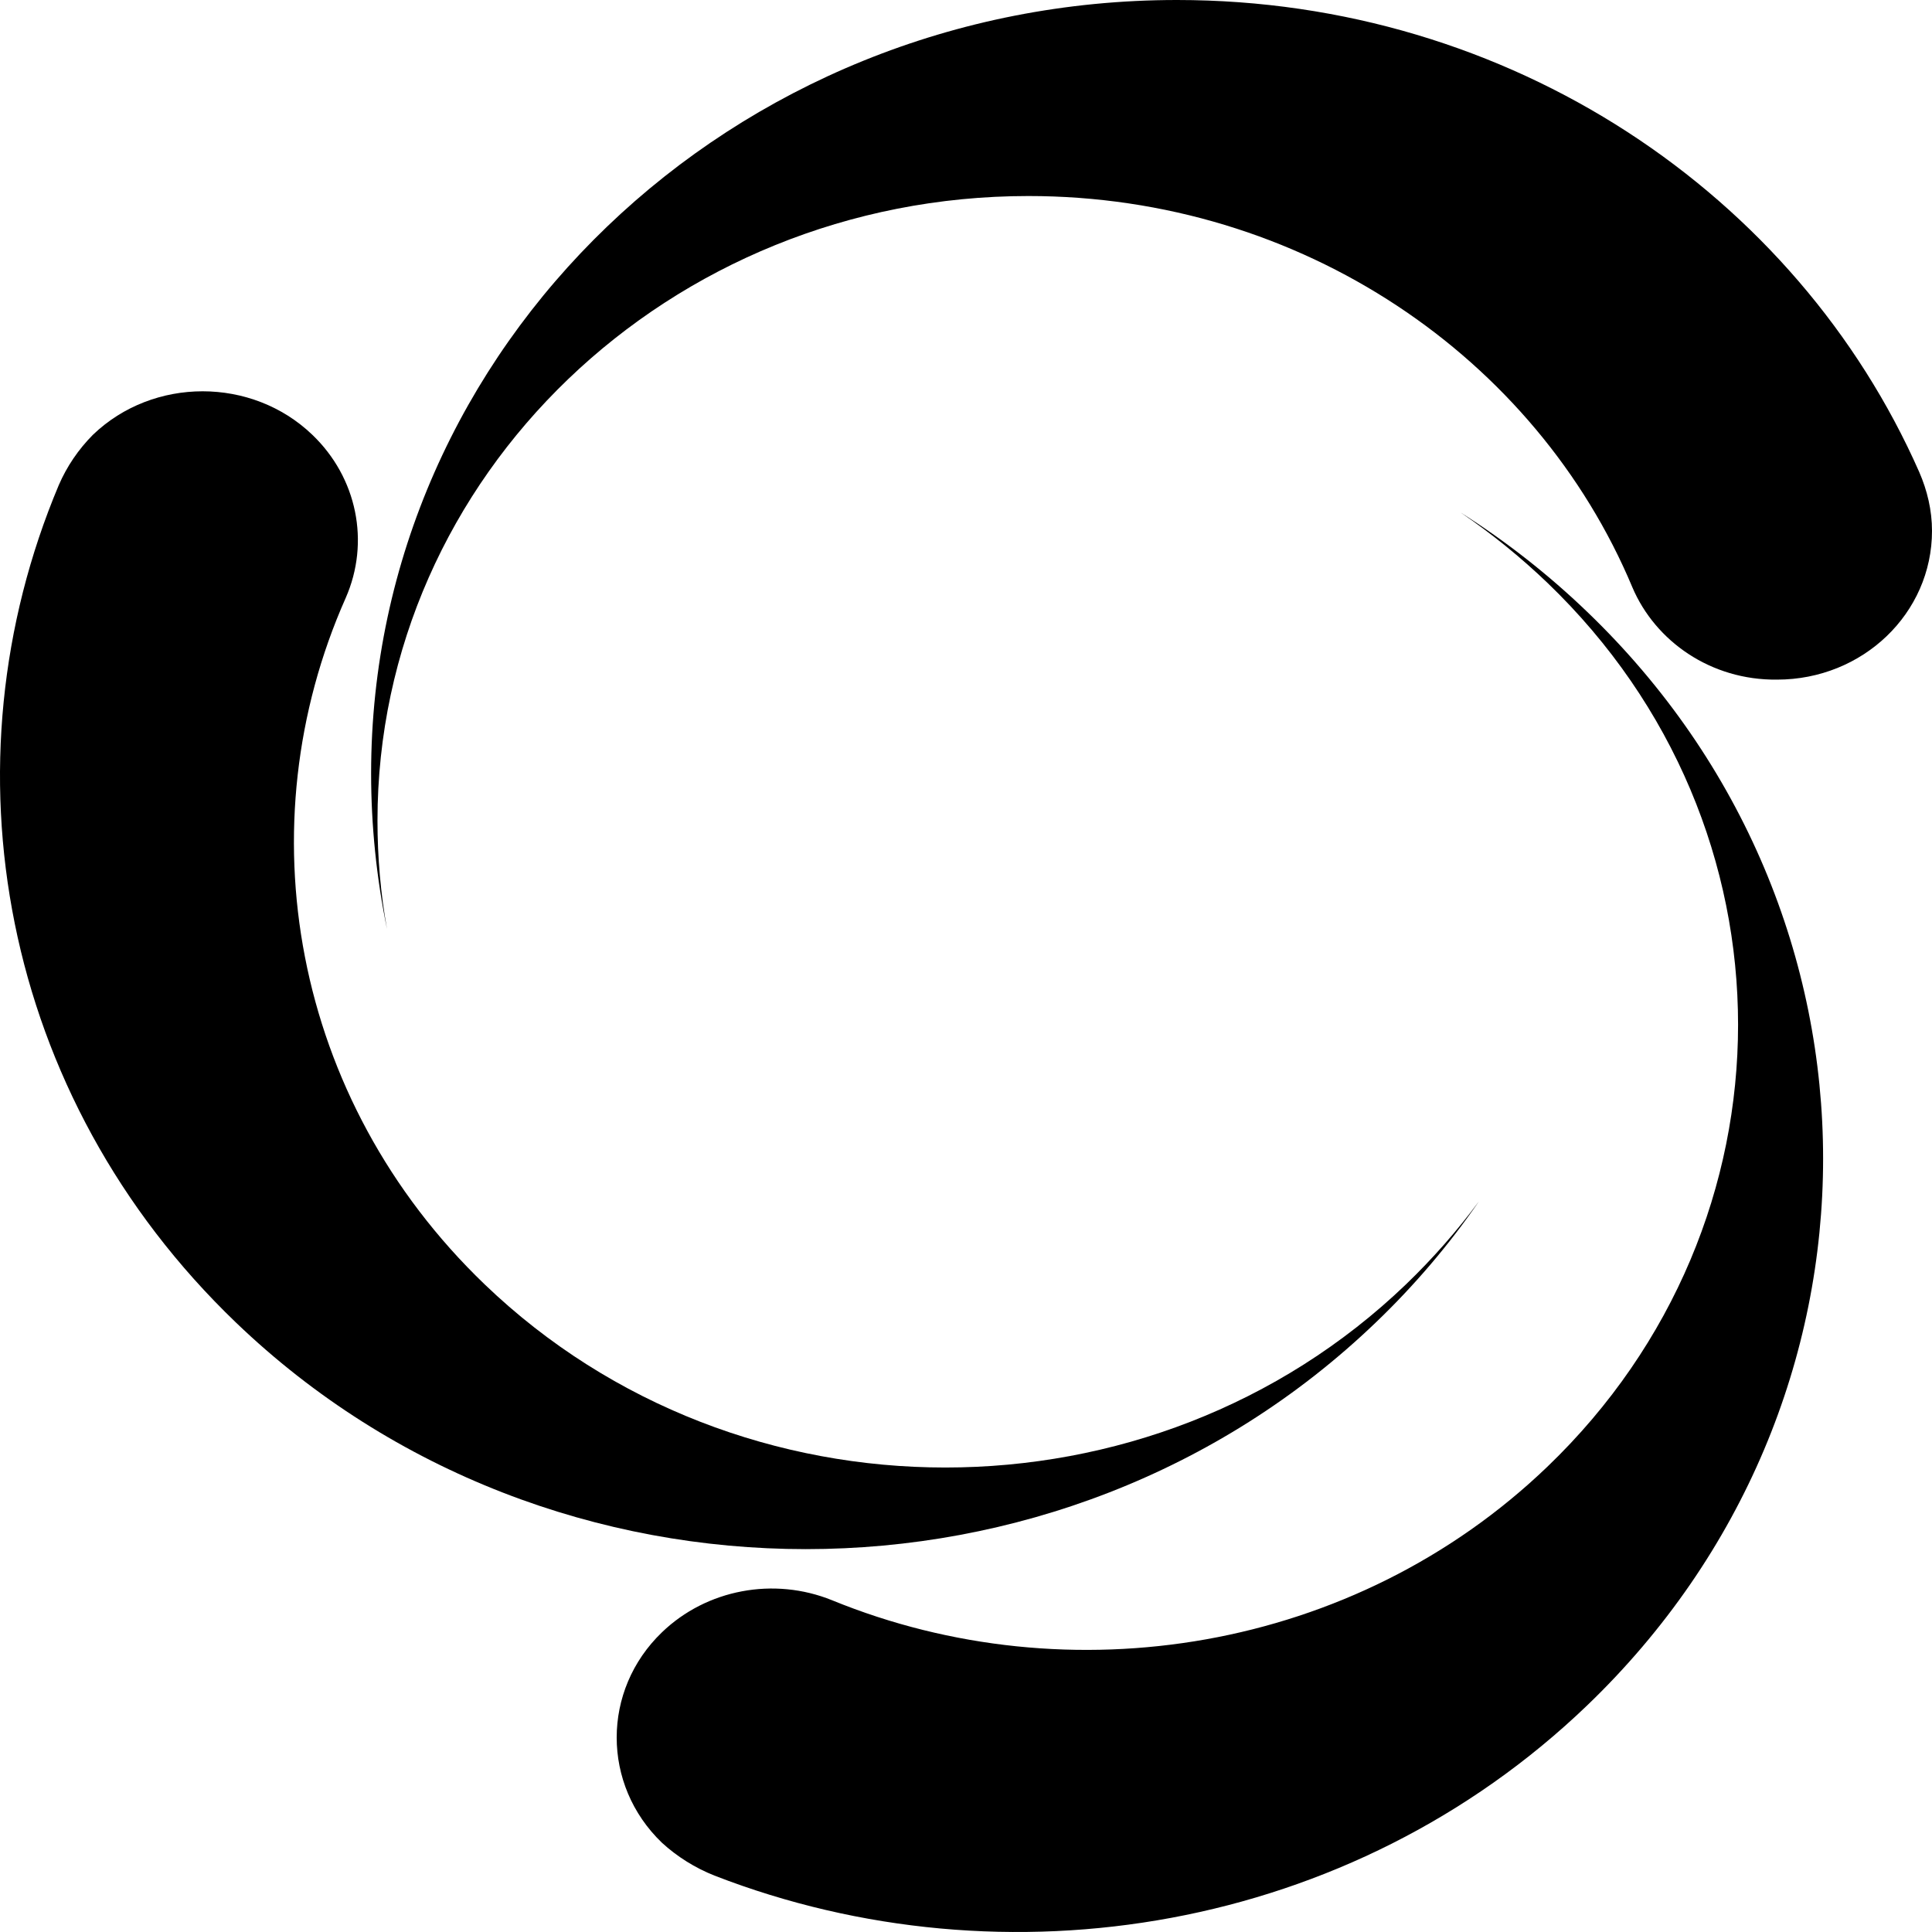
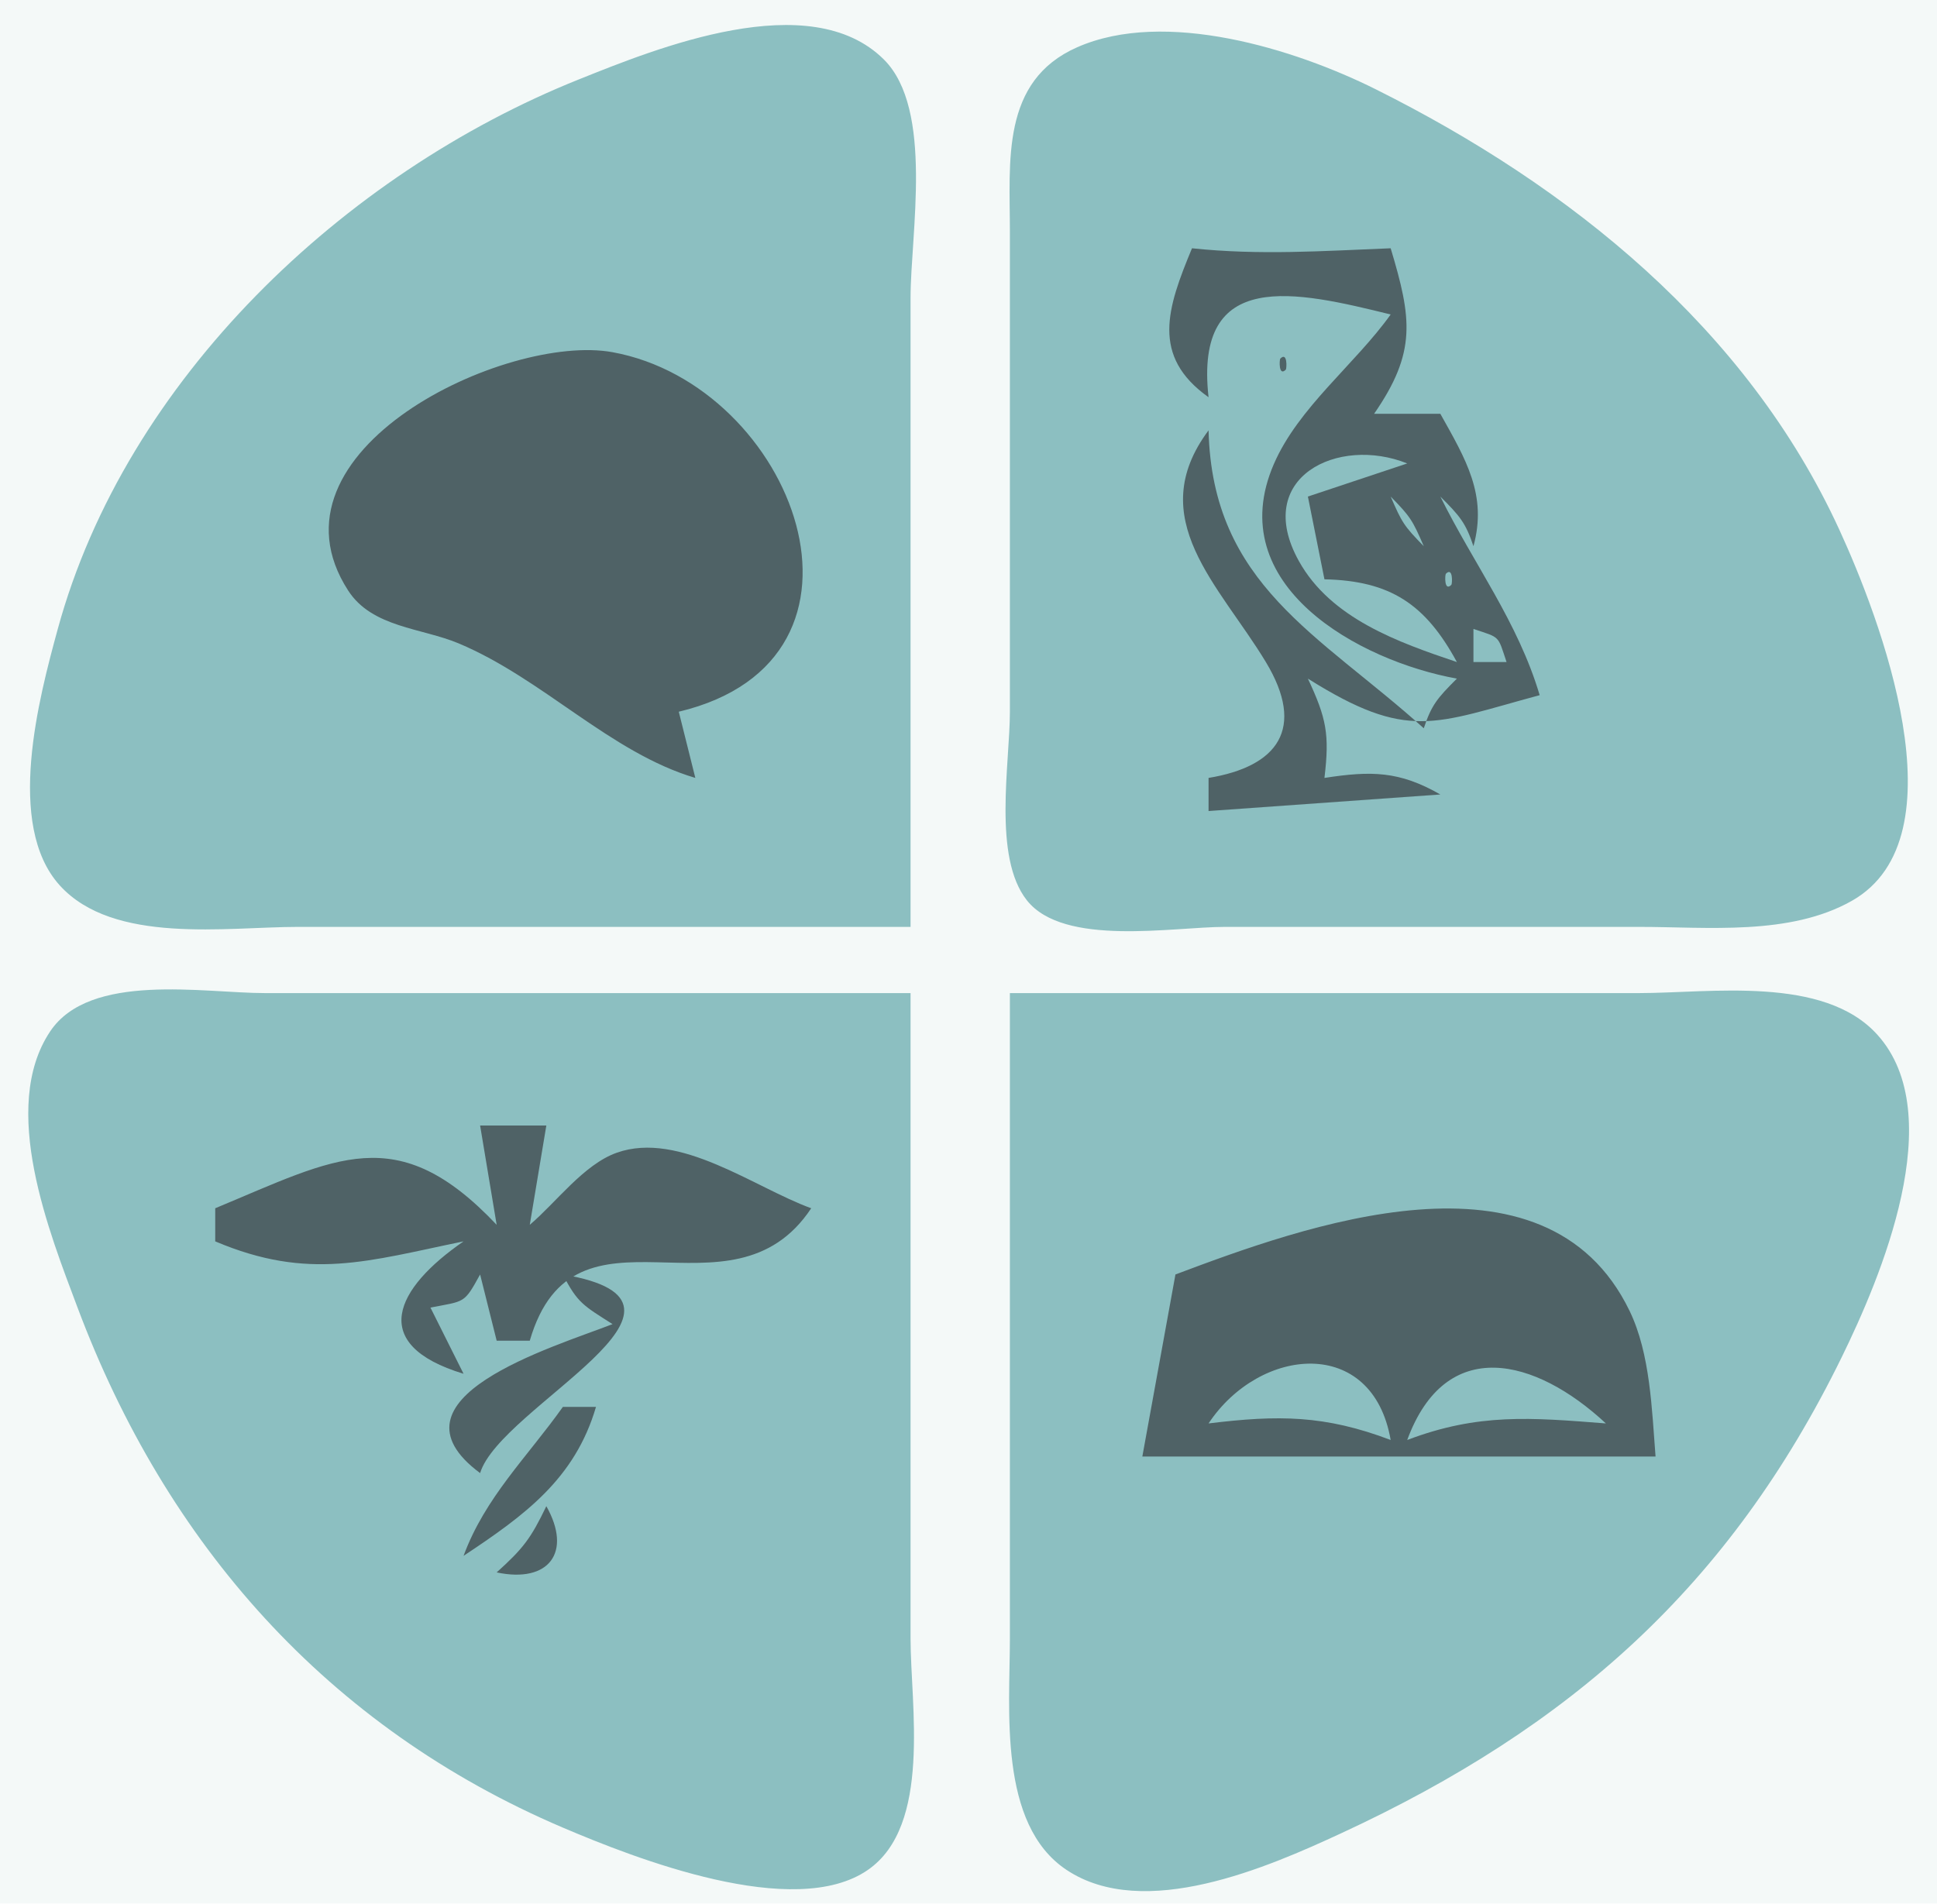
- <svg xmlns="http://www.w3.org/2000/svg" width="287" height="287" viewBox="0 0 287 287" class="logo d-inline-block align-top" id="oemr_logo" alt="openEMR small logo">
-   <g class="emr-menu-logo" transform="matrix(1.825713,0,0,1.752205,-3.3357514e-4,-3.0245411e-7)">
-     <path d="m 67.702,135.668 c 19.27,8.211 42.485,4.396 58.198,-11.317 20.693,-20.694 20.693,-54.254 0,-74.947 a 55.4,55.4 0 0 0 -7.048,-5.949 65.785,65.785 0 0 1 10.281,8.406 c 25.608,25.608 25.608,67.123 0,92.73 -19.205,19.205 -47.334,23.99 -71.001,14.42 a 13.906,13.906 0 0 1 -4.268,-2.78 c -4.915,-4.916 -4.915,-12.933 0,-17.849 a 12.613,12.613 0 0 1 13.838,-2.714" id="blue-color" />
-     <path d="m 28.127,50.697 c -8.213,19.27 -4.397,42.485 11.317,58.2 20.692,20.691 54.253,20.691 74.945,0 a 55.336,55.336 0 0 0 5.95,-7.05 65.747,65.747 0 0 1 -8.406,10.282 c -25.608,25.607 -67.122,25.607 -92.73,0 C -0.003,92.924 -4.787,64.795 4.783,41.127 a 13.87,13.87 0 0 1 2.78,-4.268 c 4.915,-4.914 12.934,-4.914 17.848,0 a 12.612,12.612 0 0 1 2.716,13.838" id="blue-color" />
-     <path d="m 132.82,49.792 c -7.826,-19.464 -26.9,-33.173 -49.146,-33.173 -29.229,0 -52.96,23.733 -52.96,52.96 0,3.104 0.258,6.208 0.776,9.183 A 68.08,68.08 0 0 1 30.196,65.571 C 30.196,29.359 59.554,0 95.766,0 c 27.16,0 50.439,16.49 60.398,40.028 0.647,1.551 1.035,3.232 1.035,4.98 0,6.983 -5.627,12.61 -12.61,12.61 -5.367,0.063 -9.894,-3.234 -11.77,-7.826" id="blue-color" />
-   </g>
+ <svg xmlns="http://www.w3.org/2000/svg" width="117" height="115">
+   <path style="fill:#f4f9f8; stroke:none;" d="M0 0L0 115L117 115L117 0L0 0z" />
+   <path style="fill:#8cbfc1; stroke:none;" d="M55 56L55 18C55 14.12 56.407 6.614 53.397 3.603C48.931 -0.862 39.636 2.925 34.961 4.799C20.791 10.476 7.615 22.904 3.49 38C2.35 42.173 0.311 49.836 3.603 53.486C6.848 57.082 13.686 56 18 56L55 56M65.059 2.858C60.446 4.895 61.002 9.756 61 14L61 43C61 46.121 59.954 51.779 62.028 54.397C64.261 57.216 70.849 56 74 56L99 56C103.137 56 108.097 56.549 111.852 54.428C118.645 50.589 113.514 37.26 111.099 32C105.511 19.831 94.84 11.255 83.09 5.39C78.224 2.961 70.368 0.513 65.059 2.858z" />
+   <path style="fill:#4f6266; stroke:none;" d="M72 15C70.507 18.599 69.503 21.516 73 24C72.124 16.153 78.27 17.589 84 19C81.845 22.017 78.427 24.612 76.943 28.039C73.772 35.36 82.082 39.932 88 41C86.814 42.186 86.472 42.584 86 44C79.676 38.306 73.226 35.342 73 26C69.029 31.325 73.659 35.353 76.461 39.999C78.892 44.031 77.169 46.313 73 47L73 49L87 48C84.517 46.577 82.823 46.566 80 47C80.315 44.373 80.124 43.4 79 41C85.062 44.809 86.626 43.717 93 42C91.694 37.591 89.021 34.081 87 30C88.186 31.186 88.528 31.584 89 33C89.85 29.91 88.535 27.744 87 25L83 25C85.579 21.266 85.274 19.241 84 15C79.915 15.164 76.084 15.432 72 15M42 47L41 43C54.267 39.834 47.965 23.278 37 21.279C30.579 20.108 15.566 27.234 21.032 35.682C22.48 37.921 25.473 37.932 27.715 38.876C32.82 41.025 36.872 45.479 42 47M77.333 21.667C77.278 21.722 77.222 22.778 77.667 22.333C77.722 22.278 77.778 21.222 77.333 21.667z" />
+   <path style="fill:#8cbfc1; stroke:none;" d="M88 40C86.103 36.504 83.987 35.087 80 35L79 30L85 28C80.831 26.319 75.644 28.833 78.453 33.893C80.383 37.37 84.466 38.809 88 40M86 29L87 30L86 29M84 30C84.684 31.58 84.805 31.777 86 33C85.316 31.42 85.195 31.223 84 30M87.333 34.667C87.278 34.722 87.222 35.778 87.667 35.333C87.722 35.278 87.778 34.222 87.333 34.667M89 38L89 40L91 40C90.455 38.365 90.635 38.545 89 38M55 60L16 60C12.309 60 5.431 58.716 3.028 62.318C-0.049 66.928 2.99 74.483 4.684 79C10.034 93.258 19.757 104.347 34 110.42C38.338 112.269 47.977 116.062 52.428 112.971C56.291 110.289 55 103.016 55 99L55 60M61 60L61 99C61.002 103.262 60.278 110.216 64.419 112.972C69.106 116.093 76.602 112.802 81 110.766C94.853 104.354 104.468 95.837 111.243 82C113.599 77.188 117.771 67.362 113.397 62.514C110.152 58.918 103.314 60 99 60L61 60z" />
+   <path style="fill:#4f6266; stroke:none;" d="M29 68L30 74C23.984 67.633 20.305 69.963 13 73L13 75C18.665 77.4 22.243 76.182 28 75C23.886 77.838 22.181 81.231 28 83L26 79C28.092 78.594 28.02 78.783 29 77L30 81L32 81C34.698 71.728 44.152 80.308 49 73C45.568 71.753 41.047 68.305 37.261 69.642C35.258 70.349 33.588 72.657 32 74L33 68L29 68M71 77L69 88L100 88C99.777 85.182 99.686 81.801 98.436 79.21C93.355 68.675 78.593 74.148 71 77M34 77C34.881 78.73 35.258 78.889 37 80C33.372 81.408 22.924 84.49 29 89C30.218 84.975 44.202 78.708 34 77z" />
+   <path style="fill:#8cbfc1; stroke:none;" d="M73 86C77.202 85.483 80.023 85.49 84 87C82.904 80.691 76.089 81.344 73 86M85 87C89.304 85.365 92.475 85.646 97 86C92.732 82.028 87.332 80.658 85 87z" />
+   <path style="fill:#4f6266; stroke:none;" d="M34 85C31.837 88.043 29.301 90.468 28 94C31.699 91.545 34.724 89.35 36 85L34 85M33 91C32.064 92.949 31.608 93.55 30 95C33.165 95.672 34.572 93.776 33 91z" />
</svg>
